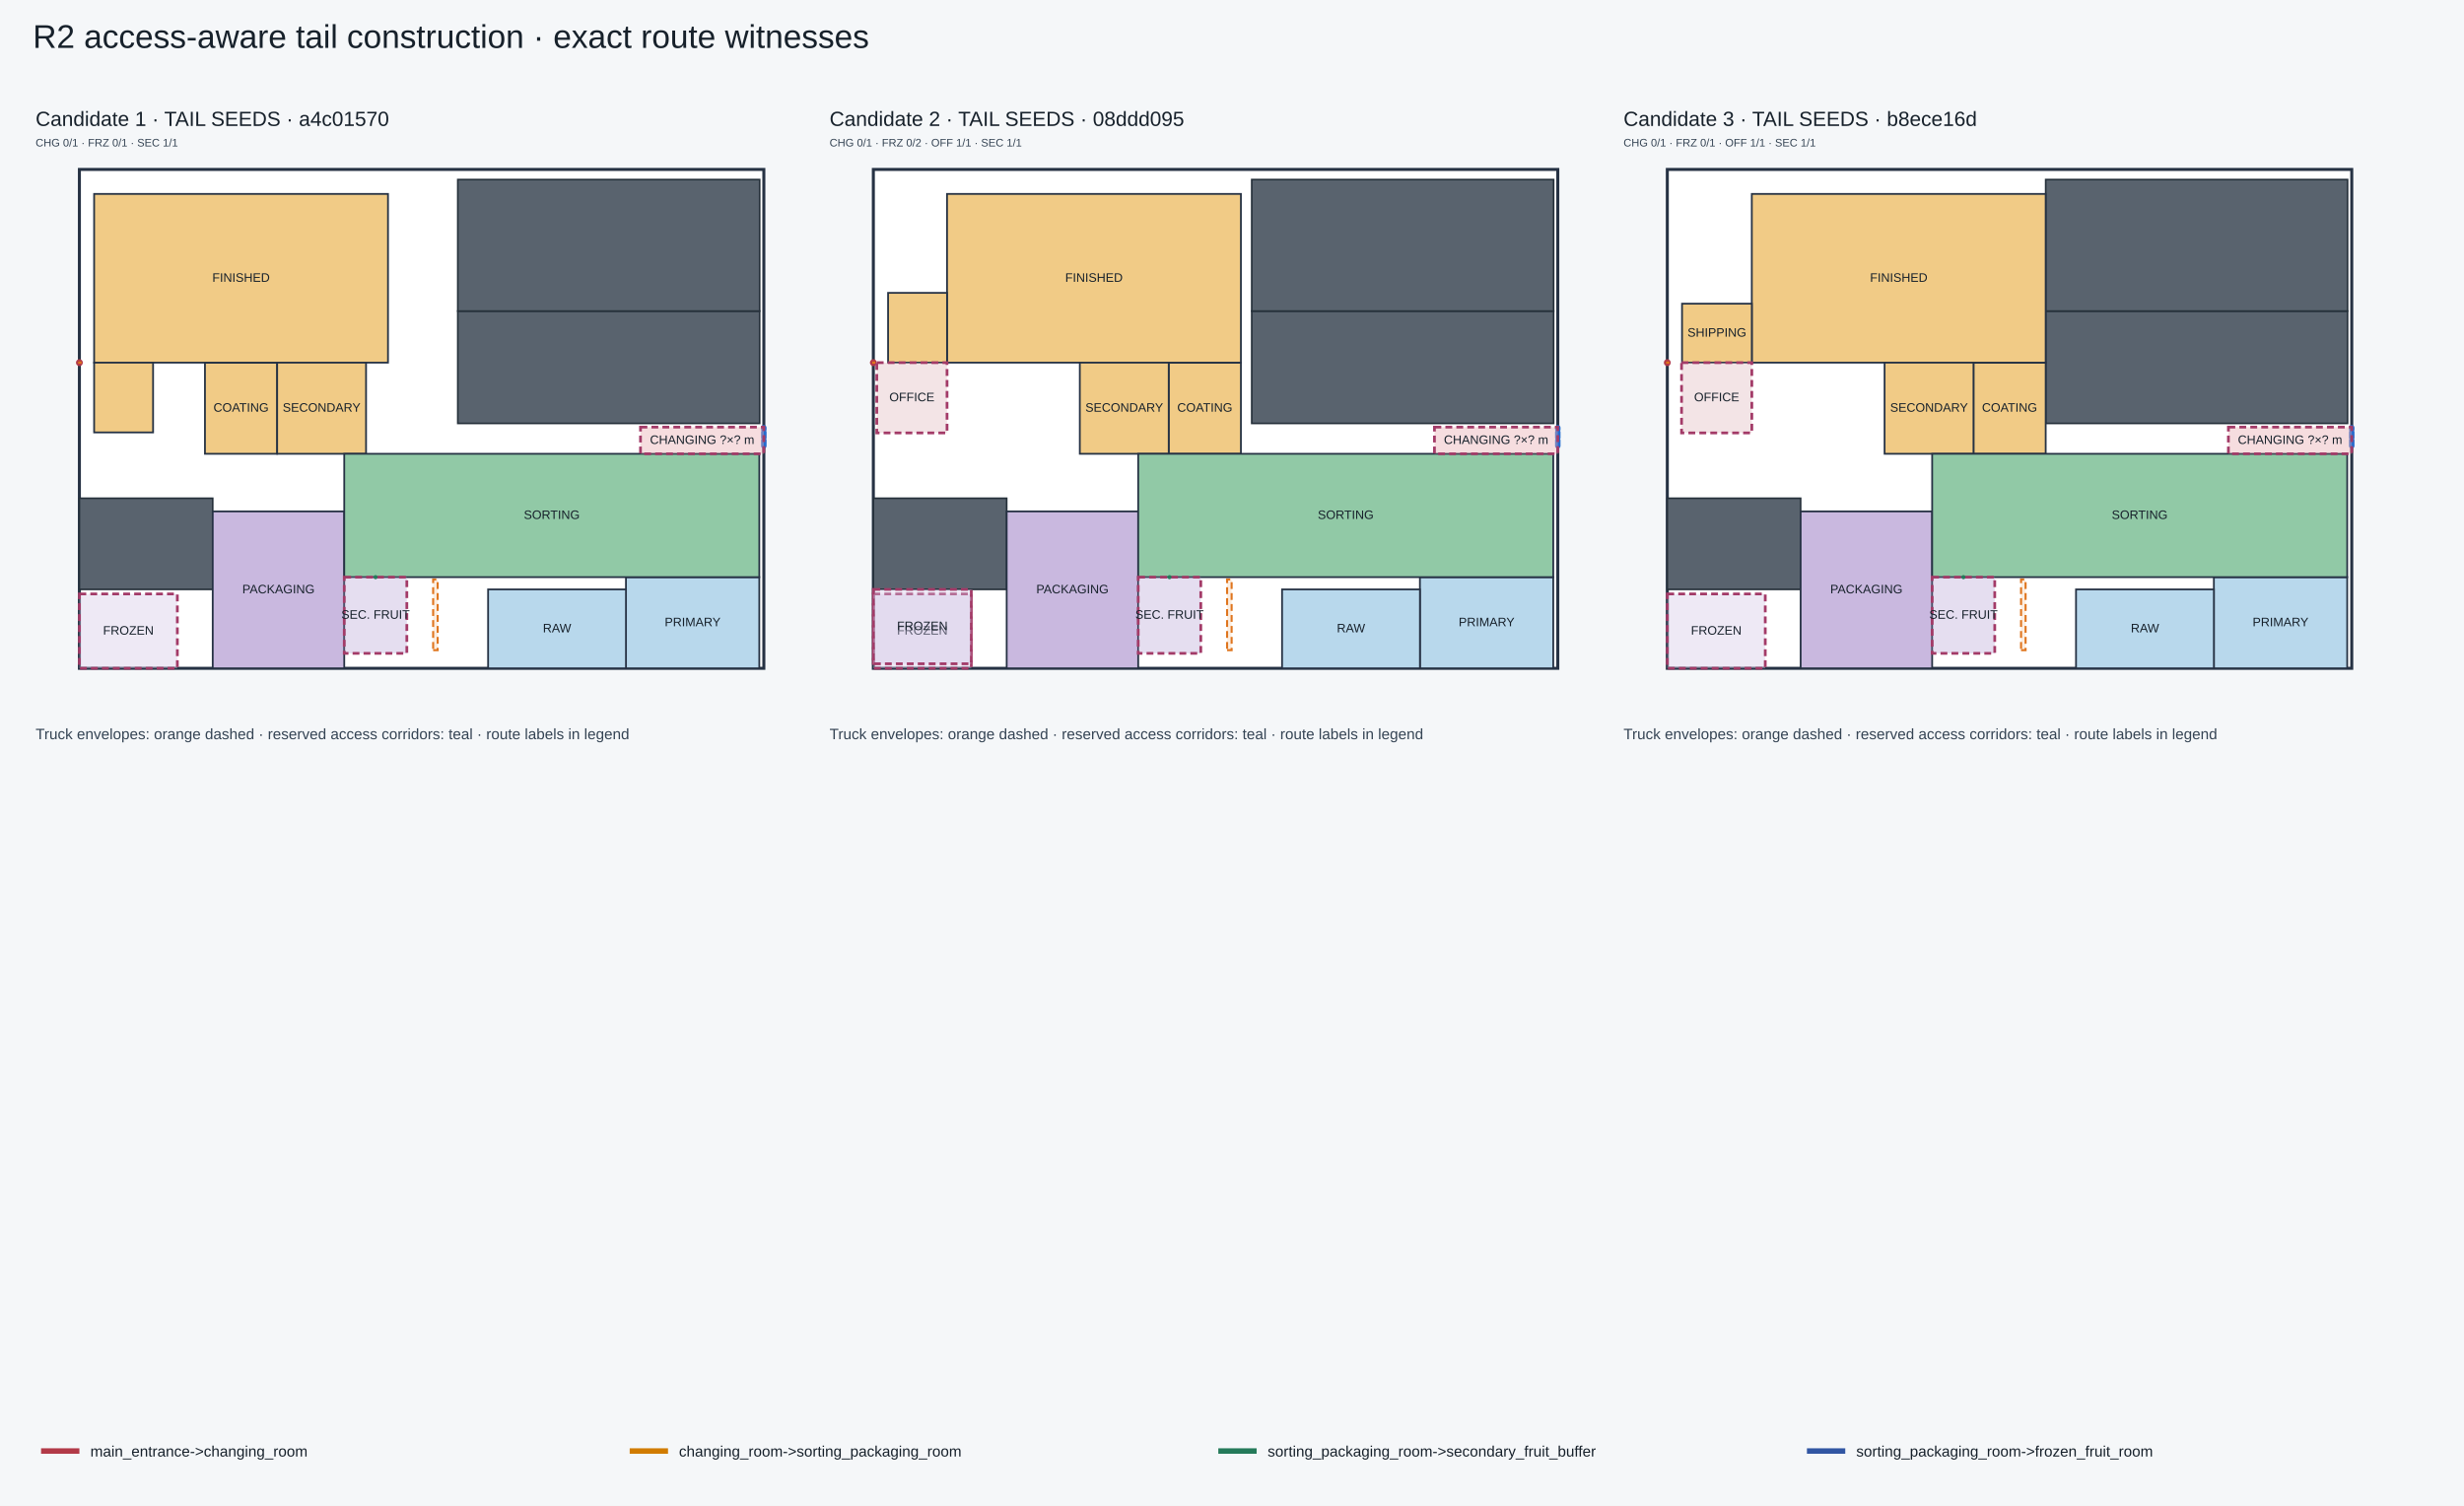
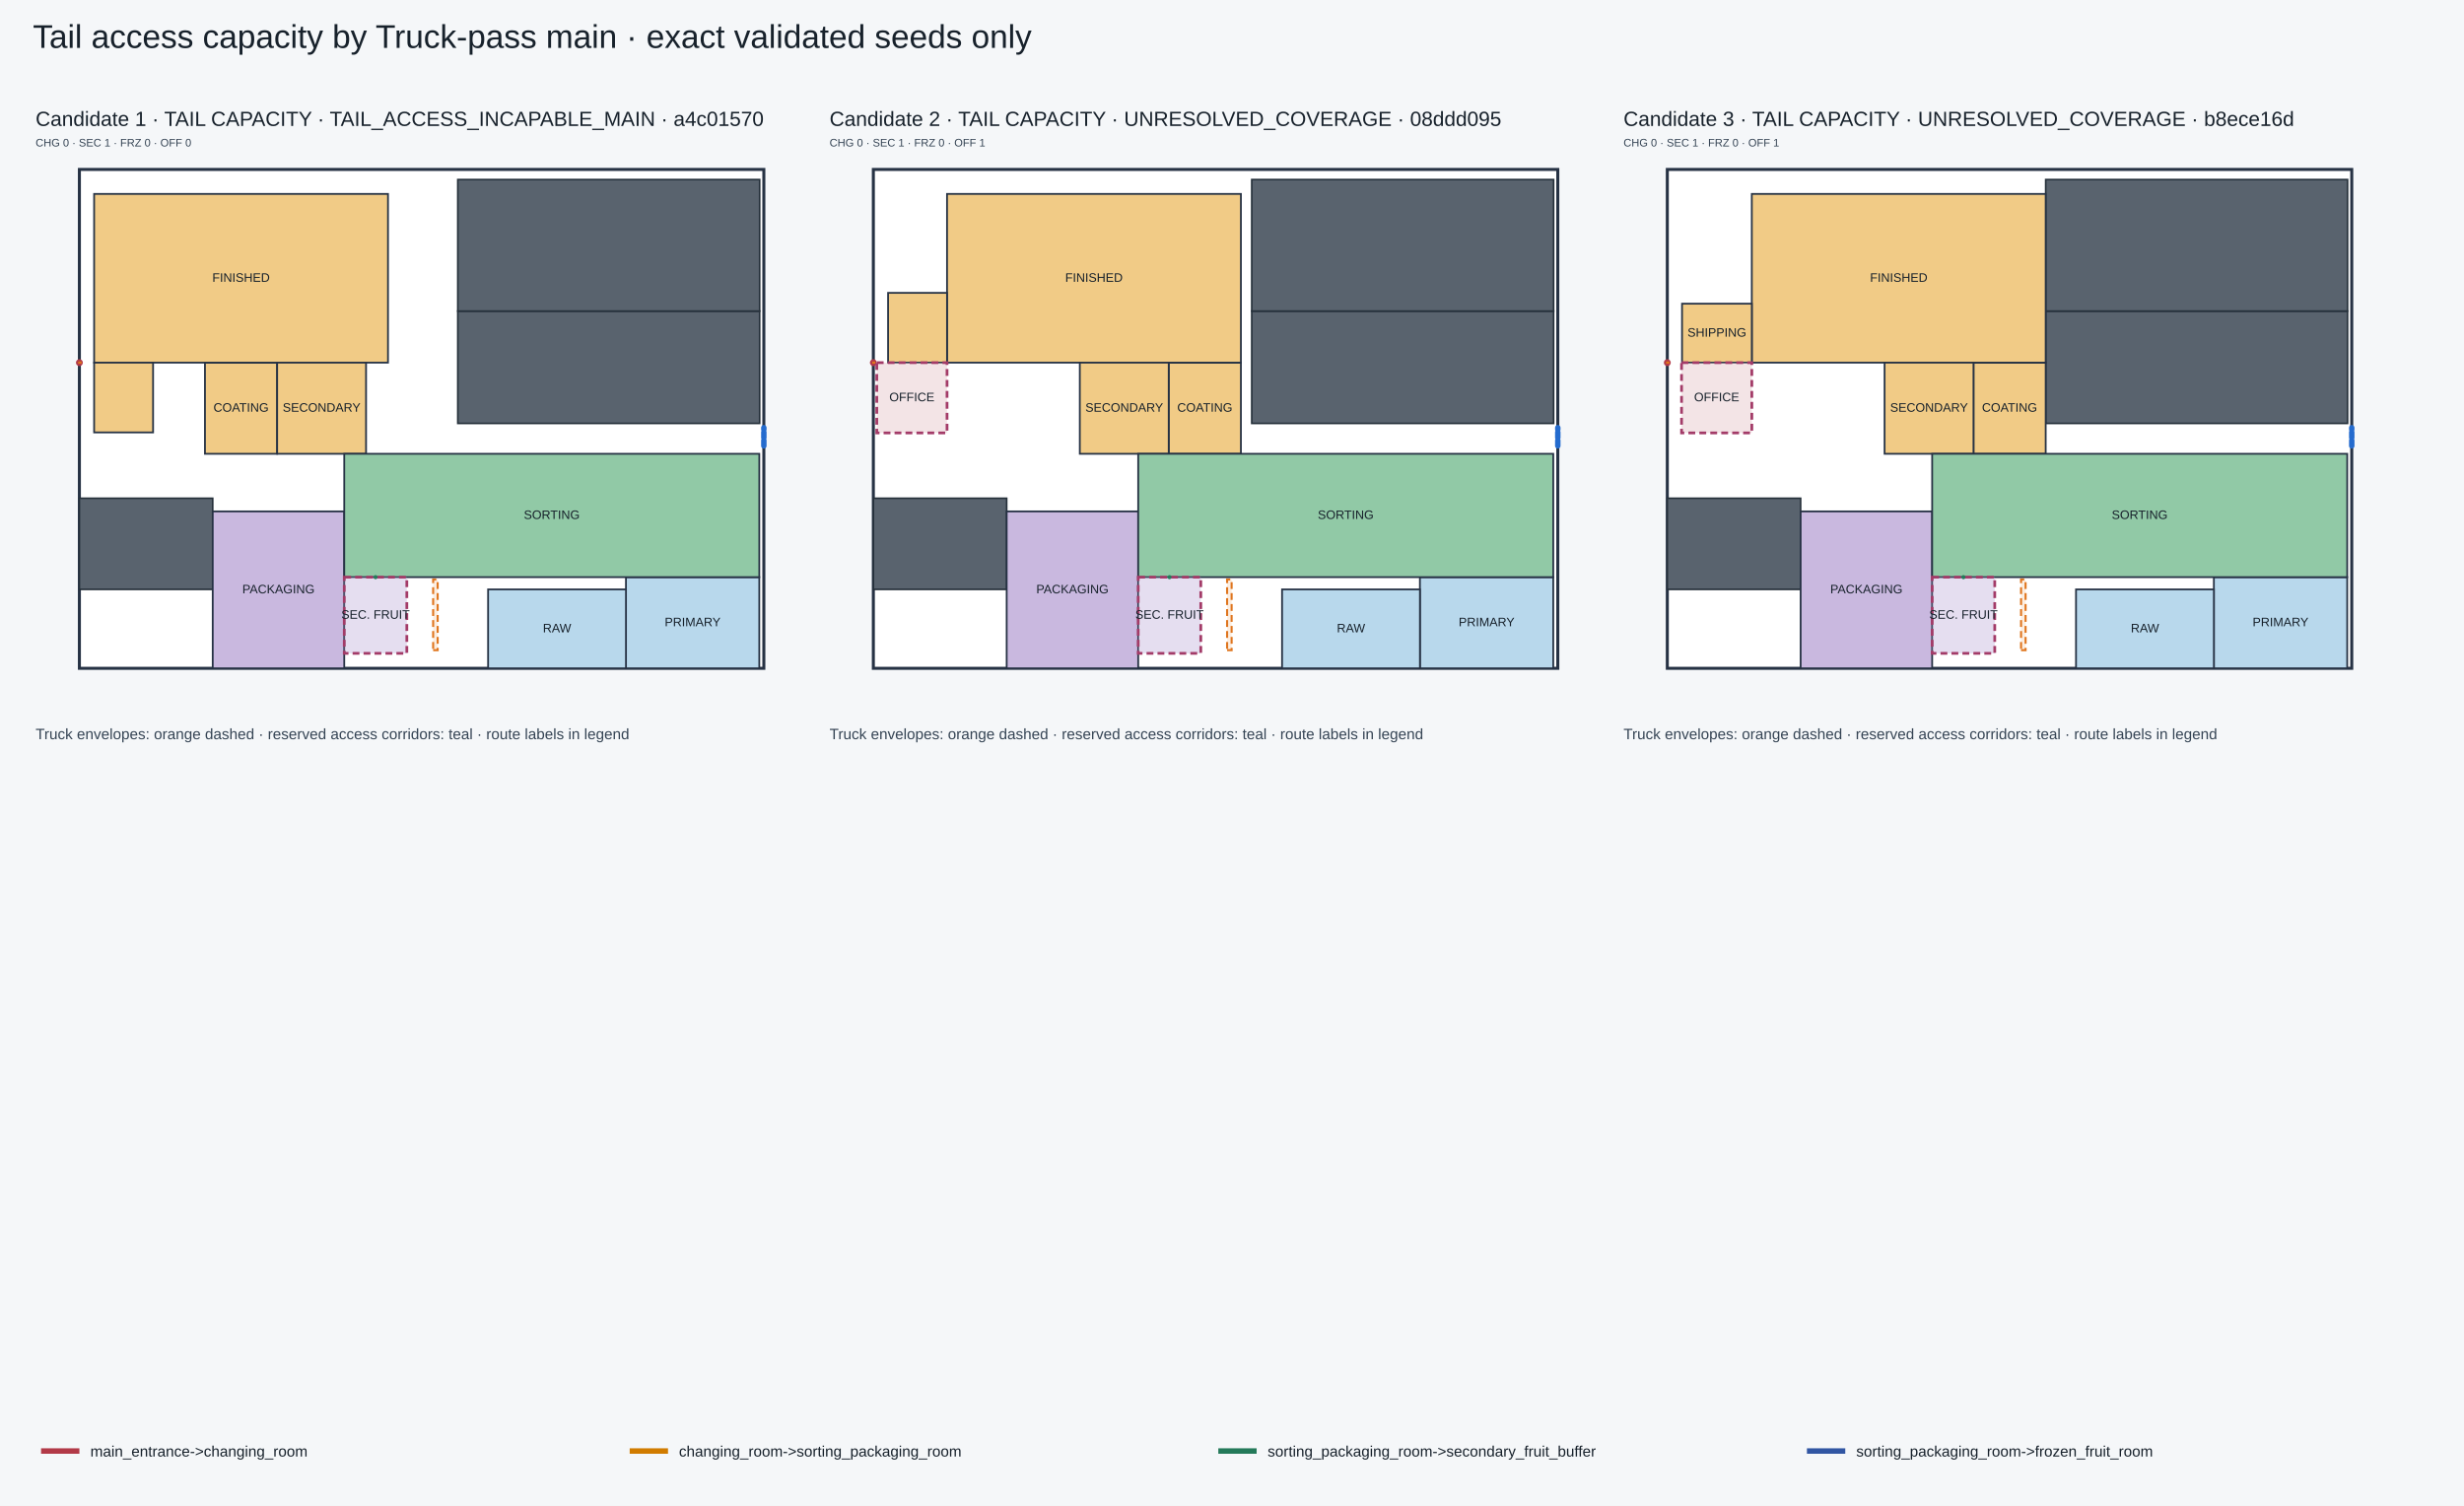
<svg xmlns="http://www.w3.org/2000/svg" width="1800" height="1100" viewBox="0 0 1800 1100">
  <rect width="1800" height="1100" fill="#f5f7f9" />
-   <text x="24" y="35" font-family="Arial,sans-serif" font-size="24" fill="#17212b">R2 access-aware tail construction · exact route witnesses</text>
-   <text x="26" y="92" font-family="Arial,sans-serif" font-size="15" fill="#17212b">Candidate 1 · TAIL SEEDS · a4c01570</text>
+   <text x="24" y="35" font-family="Arial,sans-serif" font-size="24" fill="#17212b">Tail access capacity by Truck-pass main · exact validated seeds only</text>
+   <text x="26" y="92" font-family="Arial,sans-serif" font-size="15" fill="#17212b">Candidate 1 · TAIL CAPACITY · TAIL_ACCESS_INCAPABLE_MAIN · a4c01570</text>
  <polygon points="58.00,488.22 558.00,488.22 558.00,123.78 58.00,123.78" fill="#fff" stroke="#263244" stroke-width="2.2" />
-   <text x="26" y="107" font-family="Arial,sans-serif" font-size="8" fill="#354454">CHG 0/1 · FRZ 0/1 · SEC 1/1</text>
+   <text x="26" y="107" font-family="Arial,sans-serif" font-size="8" fill="#354454">CHG 0 · SEC 1 · FRZ 0 · OFF 0</text>
  <line x1="58.00" y1="264.92" x2="58.00" y2="264.91" stroke="#b23a48" stroke-width="5" stroke-linecap="round" />
  <line x1="558.00" y1="325.71" x2="558.00" y2="312.46" stroke="#246bce" stroke-width="4" stroke-linecap="round" stroke-dasharray="4 2" />
  <polygon points="58.00,430.56 155.40,430.56 155.40,363.98 58.00,363.98" fill="#59636e" stroke="#25303a" stroke-width="1.2" />
  <polygon points="334.42,309.31 554.95,309.31 554.95,227.25 334.42,227.25" fill="#59636e" stroke="#25303a" stroke-width="1.2" />
  <polygon points="334.42,227.24 554.95,227.24 554.95,131.17 334.42,131.17" fill="#59636e" stroke="#25303a" stroke-width="1.2" />
  <polygon points="58.00,264.92 58.66,264.92 58.66,264.91 58.00,264.91" fill="#ec8c3525" stroke="#df751e" stroke-width="1.5" stroke-dasharray="5 3" />
  <polygon points="316.42,474.96 319.73,474.96 319.73,423.28 316.42,423.28" fill="#ec8c3525" stroke="#df751e" stroke-width="1.5" stroke-dasharray="5 3" />
  <polygon points="58.00,264.92 58.66,264.92 58.66,264.91 58.00,264.91" fill="#ec8c3525" stroke="#df751e" stroke-width="1.5" stroke-dasharray="5 3" />
  <rect x="149.72" y="264.92" width="52.75" height="66.59" fill="#f1cb86" fill-opacity="1.0" stroke="#263244" stroke-width="1.3" stroke-dasharray="none" />
  <text x="176.10" y="298.21" text-anchor="middle" dominant-baseline="middle" font-family="Arial,sans-serif" font-size="9" fill="#17212b">COATING</text>
  <rect x="68.76" y="141.67" width="214.68" height="123.24" fill="#f1cb86" fill-opacity="1.0" stroke="#263244" stroke-width="1.3" stroke-dasharray="none" />
  <text x="176.10" y="203.30" text-anchor="middle" dominant-baseline="middle" font-family="Arial,sans-serif" font-size="9" fill="#17212b">FINISHED</text>
  <rect x="155.40" y="373.59" width="96.08" height="114.63" fill="#c9b8df" fill-opacity="1.0" stroke="#263244" stroke-width="1.3" stroke-dasharray="none" />
  <text x="203.44" y="430.90" text-anchor="middle" dominant-baseline="middle" font-family="Arial,sans-serif" font-size="9" fill="#17212b">PACKAGING</text>
  <rect x="457.28" y="421.62" width="97.40" height="66.59" fill="#b8d8ec" fill-opacity="1.0" stroke="#263244" stroke-width="1.3" stroke-dasharray="none" />
  <text x="505.99" y="454.92" text-anchor="middle" dominant-baseline="middle" font-family="Arial,sans-serif" font-size="9" fill="#17212b">PRIMARY</text>
  <rect x="356.57" y="430.57" width="100.72" height="57.65" fill="#b8d8ec" fill-opacity="1.0" stroke="#263244" stroke-width="1.3" stroke-dasharray="none" />
  <text x="406.93" y="459.39" text-anchor="middle" dominant-baseline="middle" font-family="Arial,sans-serif" font-size="9" fill="#17212b">RAW</text>
  <rect x="202.47" y="264.92" width="64.94" height="66.59" fill="#f1cb86" fill-opacity="1.0" stroke="#263244" stroke-width="1.3" stroke-dasharray="none" />
  <text x="234.94" y="298.21" text-anchor="middle" dominant-baseline="middle" font-family="Arial,sans-serif" font-size="9" fill="#17212b">SECONDARY</text>
  <rect x="68.76" y="264.92" width="43.07" height="50.97" fill="#f1cb86" fill-opacity="1.0" stroke="#263244" stroke-width="1.3" stroke-dasharray="none" />
  <rect x="251.48" y="331.51" width="303.21" height="90.11" fill="#91c9a6" fill-opacity="1.0" stroke="#263244" stroke-width="1.3" stroke-dasharray="none" />
  <text x="403.08" y="376.57" text-anchor="middle" dominant-baseline="middle" font-family="Arial,sans-serif" font-size="9" fill="#17212b">SORTING</text>
-   <rect x="467.89" y="312.02" width="90.11" height="19.49" fill="#e7a7ad" fill-opacity="0.38" stroke="#a33b68" stroke-width="2.0" stroke-dasharray="5 3" />
-   <text x="512.94" y="321.76" text-anchor="middle" dominant-baseline="middle" font-family="Arial,sans-serif" font-size="9" fill="#17212b">CHANGING ?×? m</text>
-   <rect x="58.00" y="433.88" width="71.56" height="54.33" fill="#d3c5e6" fill-opacity="0.38" stroke="#a33b68" stroke-width="2.0" stroke-dasharray="5 3" />
-   <text x="93.78" y="461.05" text-anchor="middle" dominant-baseline="middle" font-family="Arial,sans-serif" font-size="9" fill="#17212b">FROZEN</text>
  <rect x="251.48" y="421.62" width="45.72" height="55.66" fill="#bca8d8" fill-opacity="0.38" stroke="#a33b68" stroke-width="2.0" stroke-dasharray="5 3" />
  <text x="274.34" y="449.45" text-anchor="middle" dominant-baseline="middle" font-family="Arial,sans-serif" font-size="9" fill="#17212b">SEC. FRUIT</text>
  <polyline points="274.34,421.62 274.34,421.62" fill="none" stroke="#247a5a" stroke-width="3" stroke-linecap="round" stroke-linejoin="round" />
  <text x="26" y="540" font-family="Arial,sans-serif" font-size="11" fill="#354454">Truck envelopes: orange dashed · reserved access corridors: teal · route labels in legend</text>
-   <text x="606" y="92" font-family="Arial,sans-serif" font-size="15" fill="#17212b">Candidate 2 · TAIL SEEDS · 08ddd095</text>
+   <text x="606" y="92" font-family="Arial,sans-serif" font-size="15" fill="#17212b">Candidate 2 · TAIL CAPACITY · UNRESOLVED_COVERAGE · 08ddd095</text>
  <polygon points="638.00,488.22 1138.00,488.22 1138.00,123.78 638.00,123.78" fill="#fff" stroke="#263244" stroke-width="2.2" />
-   <text x="606" y="107" font-family="Arial,sans-serif" font-size="8" fill="#354454">CHG 0/1 · FRZ 0/2 · OFF 1/1 · SEC 1/1</text>
+   <text x="606" y="107" font-family="Arial,sans-serif" font-size="8" fill="#354454">CHG 0 · SEC 1 · FRZ 0 · OFF 1</text>
  <line x1="638.00" y1="264.92" x2="638.00" y2="264.91" stroke="#b23a48" stroke-width="5" stroke-linecap="round" />
  <line x1="1138.00" y1="325.71" x2="1138.00" y2="312.46" stroke="#246bce" stroke-width="4" stroke-linecap="round" stroke-dasharray="4 2" />
  <polygon points="638.00,430.56 735.40,430.56 735.40,363.98 638.00,363.98" fill="#59636e" stroke="#25303a" stroke-width="1.2" />
  <polygon points="914.42,309.31 1134.95,309.31 1134.95,227.25 914.42,227.25" fill="#59636e" stroke="#25303a" stroke-width="1.2" />
  <polygon points="914.42,227.24 1134.95,227.24 1134.95,131.17 914.42,131.17" fill="#59636e" stroke="#25303a" stroke-width="1.2" />
  <polygon points="638.00,264.92 638.66,264.92 638.66,264.91 638.00,264.91" fill="#ec8c3525" stroke="#df751e" stroke-width="1.5" stroke-dasharray="5 3" />
  <polygon points="896.42,474.96 899.73,474.96 899.73,423.28 896.42,423.28" fill="#ec8c3525" stroke="#df751e" stroke-width="1.5" stroke-dasharray="5 3" />
  <polygon points="638.00,264.92 638.66,264.92 638.66,264.91 638.00,264.91" fill="#ec8c3525" stroke="#df751e" stroke-width="1.5" stroke-dasharray="5 3" />
  <rect x="853.76" y="264.92" width="52.75" height="66.59" fill="#f1cb86" fill-opacity="1.0" stroke="#263244" stroke-width="1.3" stroke-dasharray="none" />
  <text x="880.14" y="298.21" text-anchor="middle" dominant-baseline="middle" font-family="Arial,sans-serif" font-size="9" fill="#17212b">COATING</text>
  <rect x="691.83" y="141.67" width="214.68" height="123.24" fill="#f1cb86" fill-opacity="1.0" stroke="#263244" stroke-width="1.3" stroke-dasharray="none" />
  <text x="799.17" y="203.30" text-anchor="middle" dominant-baseline="middle" font-family="Arial,sans-serif" font-size="9" fill="#17212b">FINISHED</text>
  <rect x="735.40" y="373.59" width="96.08" height="114.63" fill="#c9b8df" fill-opacity="1.0" stroke="#263244" stroke-width="1.3" stroke-dasharray="none" />
  <text x="783.44" y="430.90" text-anchor="middle" dominant-baseline="middle" font-family="Arial,sans-serif" font-size="9" fill="#17212b">PACKAGING</text>
  <rect x="1037.28" y="421.62" width="97.40" height="66.59" fill="#b8d8ec" fill-opacity="1.0" stroke="#263244" stroke-width="1.3" stroke-dasharray="none" />
  <text x="1085.99" y="454.92" text-anchor="middle" dominant-baseline="middle" font-family="Arial,sans-serif" font-size="9" fill="#17212b">PRIMARY</text>
  <rect x="936.57" y="430.57" width="100.72" height="57.65" fill="#b8d8ec" fill-opacity="1.0" stroke="#263244" stroke-width="1.3" stroke-dasharray="none" />
  <text x="986.93" y="459.39" text-anchor="middle" dominant-baseline="middle" font-family="Arial,sans-serif" font-size="9" fill="#17212b">RAW</text>
  <rect x="788.83" y="264.92" width="64.94" height="66.59" fill="#f1cb86" fill-opacity="1.0" stroke="#263244" stroke-width="1.3" stroke-dasharray="none" />
  <text x="821.30" y="298.21" text-anchor="middle" dominant-baseline="middle" font-family="Arial,sans-serif" font-size="9" fill="#17212b">SECONDARY</text>
  <rect x="648.76" y="213.94" width="43.07" height="50.97" fill="#f1cb86" fill-opacity="1.0" stroke="#263244" stroke-width="1.3" stroke-dasharray="none" />
  <rect x="831.48" y="331.51" width="303.21" height="90.11" fill="#91c9a6" fill-opacity="1.0" stroke="#263244" stroke-width="1.3" stroke-dasharray="none" />
  <text x="983.08" y="376.57" text-anchor="middle" dominant-baseline="middle" font-family="Arial,sans-serif" font-size="9" fill="#17212b">SORTING</text>
-   <rect x="1047.89" y="312.02" width="90.11" height="19.49" fill="#e7a7ad" fill-opacity="0.38" stroke="#a33b68" stroke-width="2.0" stroke-dasharray="5 3" />
-   <text x="1092.94" y="321.76" text-anchor="middle" dominant-baseline="middle" font-family="Arial,sans-serif" font-size="9" fill="#17212b">CHANGING ?×? m</text>
-   <rect x="638.00" y="433.88" width="71.56" height="54.33" fill="#d3c5e6" fill-opacity="0.38" stroke="#a33b68" stroke-width="2.0" stroke-dasharray="5 3" />
-   <text x="673.78" y="461.05" text-anchor="middle" dominant-baseline="middle" font-family="Arial,sans-serif" font-size="9" fill="#17212b">FROZEN</text>
-   <rect x="638.00" y="430.57" width="71.56" height="54.33" fill="#d3c5e6" fill-opacity="0.38" stroke="#a33b68" stroke-width="2.0" stroke-dasharray="5 3" />
-   <text x="673.78" y="457.74" text-anchor="middle" dominant-baseline="middle" font-family="Arial,sans-serif" font-size="9" fill="#17212b">FROZEN</text>
  <rect x="640.50" y="264.92" width="51.33" height="51.33" fill="#dfb9bf" fill-opacity="0.38" stroke="#a33b68" stroke-width="2.0" stroke-dasharray="5 3" />
  <text x="666.17" y="290.58" text-anchor="middle" dominant-baseline="middle" font-family="Arial,sans-serif" font-size="9" fill="#17212b">OFFICE</text>
  <rect x="831.48" y="421.62" width="45.72" height="55.66" fill="#bca8d8" fill-opacity="0.38" stroke="#a33b68" stroke-width="2.0" stroke-dasharray="5 3" />
  <text x="854.34" y="449.45" text-anchor="middle" dominant-baseline="middle" font-family="Arial,sans-serif" font-size="9" fill="#17212b">SEC. FRUIT</text>
  <polyline points="854.34,421.62 854.34,421.62" fill="none" stroke="#247a5a" stroke-width="3" stroke-linecap="round" stroke-linejoin="round" />
  <text x="606" y="540" font-family="Arial,sans-serif" font-size="11" fill="#354454">Truck envelopes: orange dashed · reserved access corridors: teal · route labels in legend</text>
-   <text x="1186" y="92" font-family="Arial,sans-serif" font-size="15" fill="#17212b">Candidate 3 · TAIL SEEDS · b8ece16d</text>
+   <text x="1186" y="92" font-family="Arial,sans-serif" font-size="15" fill="#17212b">Candidate 3 · TAIL CAPACITY · UNRESOLVED_COVERAGE · b8ece16d</text>
  <polygon points="1218.00,488.22 1718.00,488.22 1718.00,123.78 1218.00,123.78" fill="#fff" stroke="#263244" stroke-width="2.2" />
-   <text x="1186" y="107" font-family="Arial,sans-serif" font-size="8" fill="#354454">CHG 0/1 · FRZ 0/1 · OFF 1/1 · SEC 1/1</text>
+   <text x="1186" y="107" font-family="Arial,sans-serif" font-size="8" fill="#354454">CHG 0 · SEC 1 · FRZ 0 · OFF 1</text>
  <line x1="1218.00" y1="264.92" x2="1218.00" y2="264.91" stroke="#b23a48" stroke-width="5" stroke-linecap="round" />
  <line x1="1718.00" y1="325.71" x2="1718.00" y2="312.46" stroke="#246bce" stroke-width="4" stroke-linecap="round" stroke-dasharray="4 2" />
  <polygon points="1218.00,430.56 1315.40,430.56 1315.40,363.98 1218.00,363.98" fill="#59636e" stroke="#25303a" stroke-width="1.2" />
  <polygon points="1494.42,309.31 1714.95,309.31 1714.95,227.25 1494.42,227.25" fill="#59636e" stroke="#25303a" stroke-width="1.2" />
  <polygon points="1494.42,227.24 1714.95,227.24 1714.95,131.17 1494.42,131.17" fill="#59636e" stroke="#25303a" stroke-width="1.2" />
  <polygon points="1218.00,264.92 1218.66,264.92 1218.66,264.91 1218.00,264.91" fill="#ec8c3525" stroke="#df751e" stroke-width="1.5" stroke-dasharray="5 3" />
  <polygon points="1476.42,474.96 1479.73,474.96 1479.73,423.28 1476.42,423.28" fill="#ec8c3525" stroke="#df751e" stroke-width="1.5" stroke-dasharray="5 3" />
  <polygon points="1218.00,264.92 1218.66,264.92 1218.66,264.91 1218.00,264.91" fill="#ec8c3525" stroke="#df751e" stroke-width="1.5" stroke-dasharray="5 3" />
  <rect x="1441.67" y="264.92" width="52.75" height="66.59" fill="#f1cb86" fill-opacity="1.0" stroke="#263244" stroke-width="1.3" stroke-dasharray="none" />
  <text x="1468.04" y="298.21" text-anchor="middle" dominant-baseline="middle" font-family="Arial,sans-serif" font-size="9" fill="#17212b">COATING</text>
  <rect x="1279.73" y="141.67" width="214.68" height="123.24" fill="#f1cb86" fill-opacity="1.0" stroke="#263244" stroke-width="1.3" stroke-dasharray="none" />
  <text x="1387.08" y="203.30" text-anchor="middle" dominant-baseline="middle" font-family="Arial,sans-serif" font-size="9" fill="#17212b">FINISHED</text>
  <rect x="1315.40" y="373.59" width="96.08" height="114.63" fill="#c9b8df" fill-opacity="1.0" stroke="#263244" stroke-width="1.3" stroke-dasharray="none" />
  <text x="1363.44" y="430.90" text-anchor="middle" dominant-baseline="middle" font-family="Arial,sans-serif" font-size="9" fill="#17212b">PACKAGING</text>
  <rect x="1617.28" y="421.62" width="97.40" height="66.59" fill="#b8d8ec" fill-opacity="1.0" stroke="#263244" stroke-width="1.3" stroke-dasharray="none" />
  <text x="1665.99" y="454.92" text-anchor="middle" dominant-baseline="middle" font-family="Arial,sans-serif" font-size="9" fill="#17212b">PRIMARY</text>
  <rect x="1516.57" y="430.57" width="100.72" height="57.65" fill="#b8d8ec" fill-opacity="1.0" stroke="#263244" stroke-width="1.3" stroke-dasharray="none" />
  <text x="1566.93" y="459.39" text-anchor="middle" dominant-baseline="middle" font-family="Arial,sans-serif" font-size="9" fill="#17212b">RAW</text>
  <rect x="1376.73" y="264.92" width="64.94" height="66.59" fill="#f1cb86" fill-opacity="1.0" stroke="#263244" stroke-width="1.3" stroke-dasharray="none" />
  <text x="1409.20" y="298.21" text-anchor="middle" dominant-baseline="middle" font-family="Arial,sans-serif" font-size="9" fill="#17212b">SECONDARY</text>
  <rect x="1228.76" y="221.85" width="50.97" height="43.07" fill="#f1cb86" fill-opacity="1.0" stroke="#263244" stroke-width="1.3" stroke-dasharray="none" />
  <text x="1254.25" y="243.38" text-anchor="middle" dominant-baseline="middle" font-family="Arial,sans-serif" font-size="9" fill="#17212b">SHIPPING</text>
  <rect x="1411.48" y="331.51" width="303.21" height="90.11" fill="#91c9a6" fill-opacity="1.0" stroke="#263244" stroke-width="1.3" stroke-dasharray="none" />
  <text x="1563.08" y="376.57" text-anchor="middle" dominant-baseline="middle" font-family="Arial,sans-serif" font-size="9" fill="#17212b">SORTING</text>
-   <rect x="1627.89" y="312.02" width="90.11" height="19.49" fill="#e7a7ad" fill-opacity="0.38" stroke="#a33b68" stroke-width="2.0" stroke-dasharray="5 3" />
-   <text x="1672.94" y="321.76" text-anchor="middle" dominant-baseline="middle" font-family="Arial,sans-serif" font-size="9" fill="#17212b">CHANGING ?×? m</text>
-   <rect x="1218.00" y="433.88" width="71.56" height="54.33" fill="#d3c5e6" fill-opacity="0.38" stroke="#a33b68" stroke-width="2.0" stroke-dasharray="5 3" />
-   <text x="1253.78" y="461.05" text-anchor="middle" dominant-baseline="middle" font-family="Arial,sans-serif" font-size="9" fill="#17212b">FROZEN</text>
  <rect x="1228.41" y="264.92" width="51.33" height="51.33" fill="#dfb9bf" fill-opacity="0.38" stroke="#a33b68" stroke-width="2.0" stroke-dasharray="5 3" />
  <text x="1254.07" y="290.58" text-anchor="middle" dominant-baseline="middle" font-family="Arial,sans-serif" font-size="9" fill="#17212b">OFFICE</text>
  <rect x="1411.48" y="421.62" width="45.72" height="55.66" fill="#bca8d8" fill-opacity="0.38" stroke="#a33b68" stroke-width="2.0" stroke-dasharray="5 3" />
  <text x="1434.34" y="449.45" text-anchor="middle" dominant-baseline="middle" font-family="Arial,sans-serif" font-size="9" fill="#17212b">SEC. FRUIT</text>
  <polyline points="1434.34,421.62 1434.34,421.62" fill="none" stroke="#247a5a" stroke-width="3" stroke-linecap="round" stroke-linejoin="round" />
  <text x="1186" y="540" font-family="Arial,sans-serif" font-size="11" fill="#354454">Truck envelopes: orange dashed · reserved access corridors: teal · route labels in legend</text>
  <line x1="30" y1="1060" x2="58" y2="1060" stroke="#b23a48" stroke-width="4" />
  <text x="66" y="1064" font-family="Arial,sans-serif" font-size="11" fill="#17212b">main_entrance-&gt;changing_room</text>
  <line x1="460" y1="1060" x2="488" y2="1060" stroke="#d17c00" stroke-width="4" />
  <text x="496" y="1064" font-family="Arial,sans-serif" font-size="11" fill="#17212b">changing_room-&gt;sorting_packaging_room</text>
  <line x1="890" y1="1060" x2="918" y2="1060" stroke="#247a5a" stroke-width="4" />
  <text x="926" y="1064" font-family="Arial,sans-serif" font-size="11" fill="#17212b">sorting_packaging_room-&gt;secondary_fruit_buffer</text>
  <line x1="1320" y1="1060" x2="1348" y2="1060" stroke="#3156a3" stroke-width="4" />
  <text x="1356" y="1064" font-family="Arial,sans-serif" font-size="11" fill="#17212b">sorting_packaging_room-&gt;frozen_fruit_room</text>
</svg>
